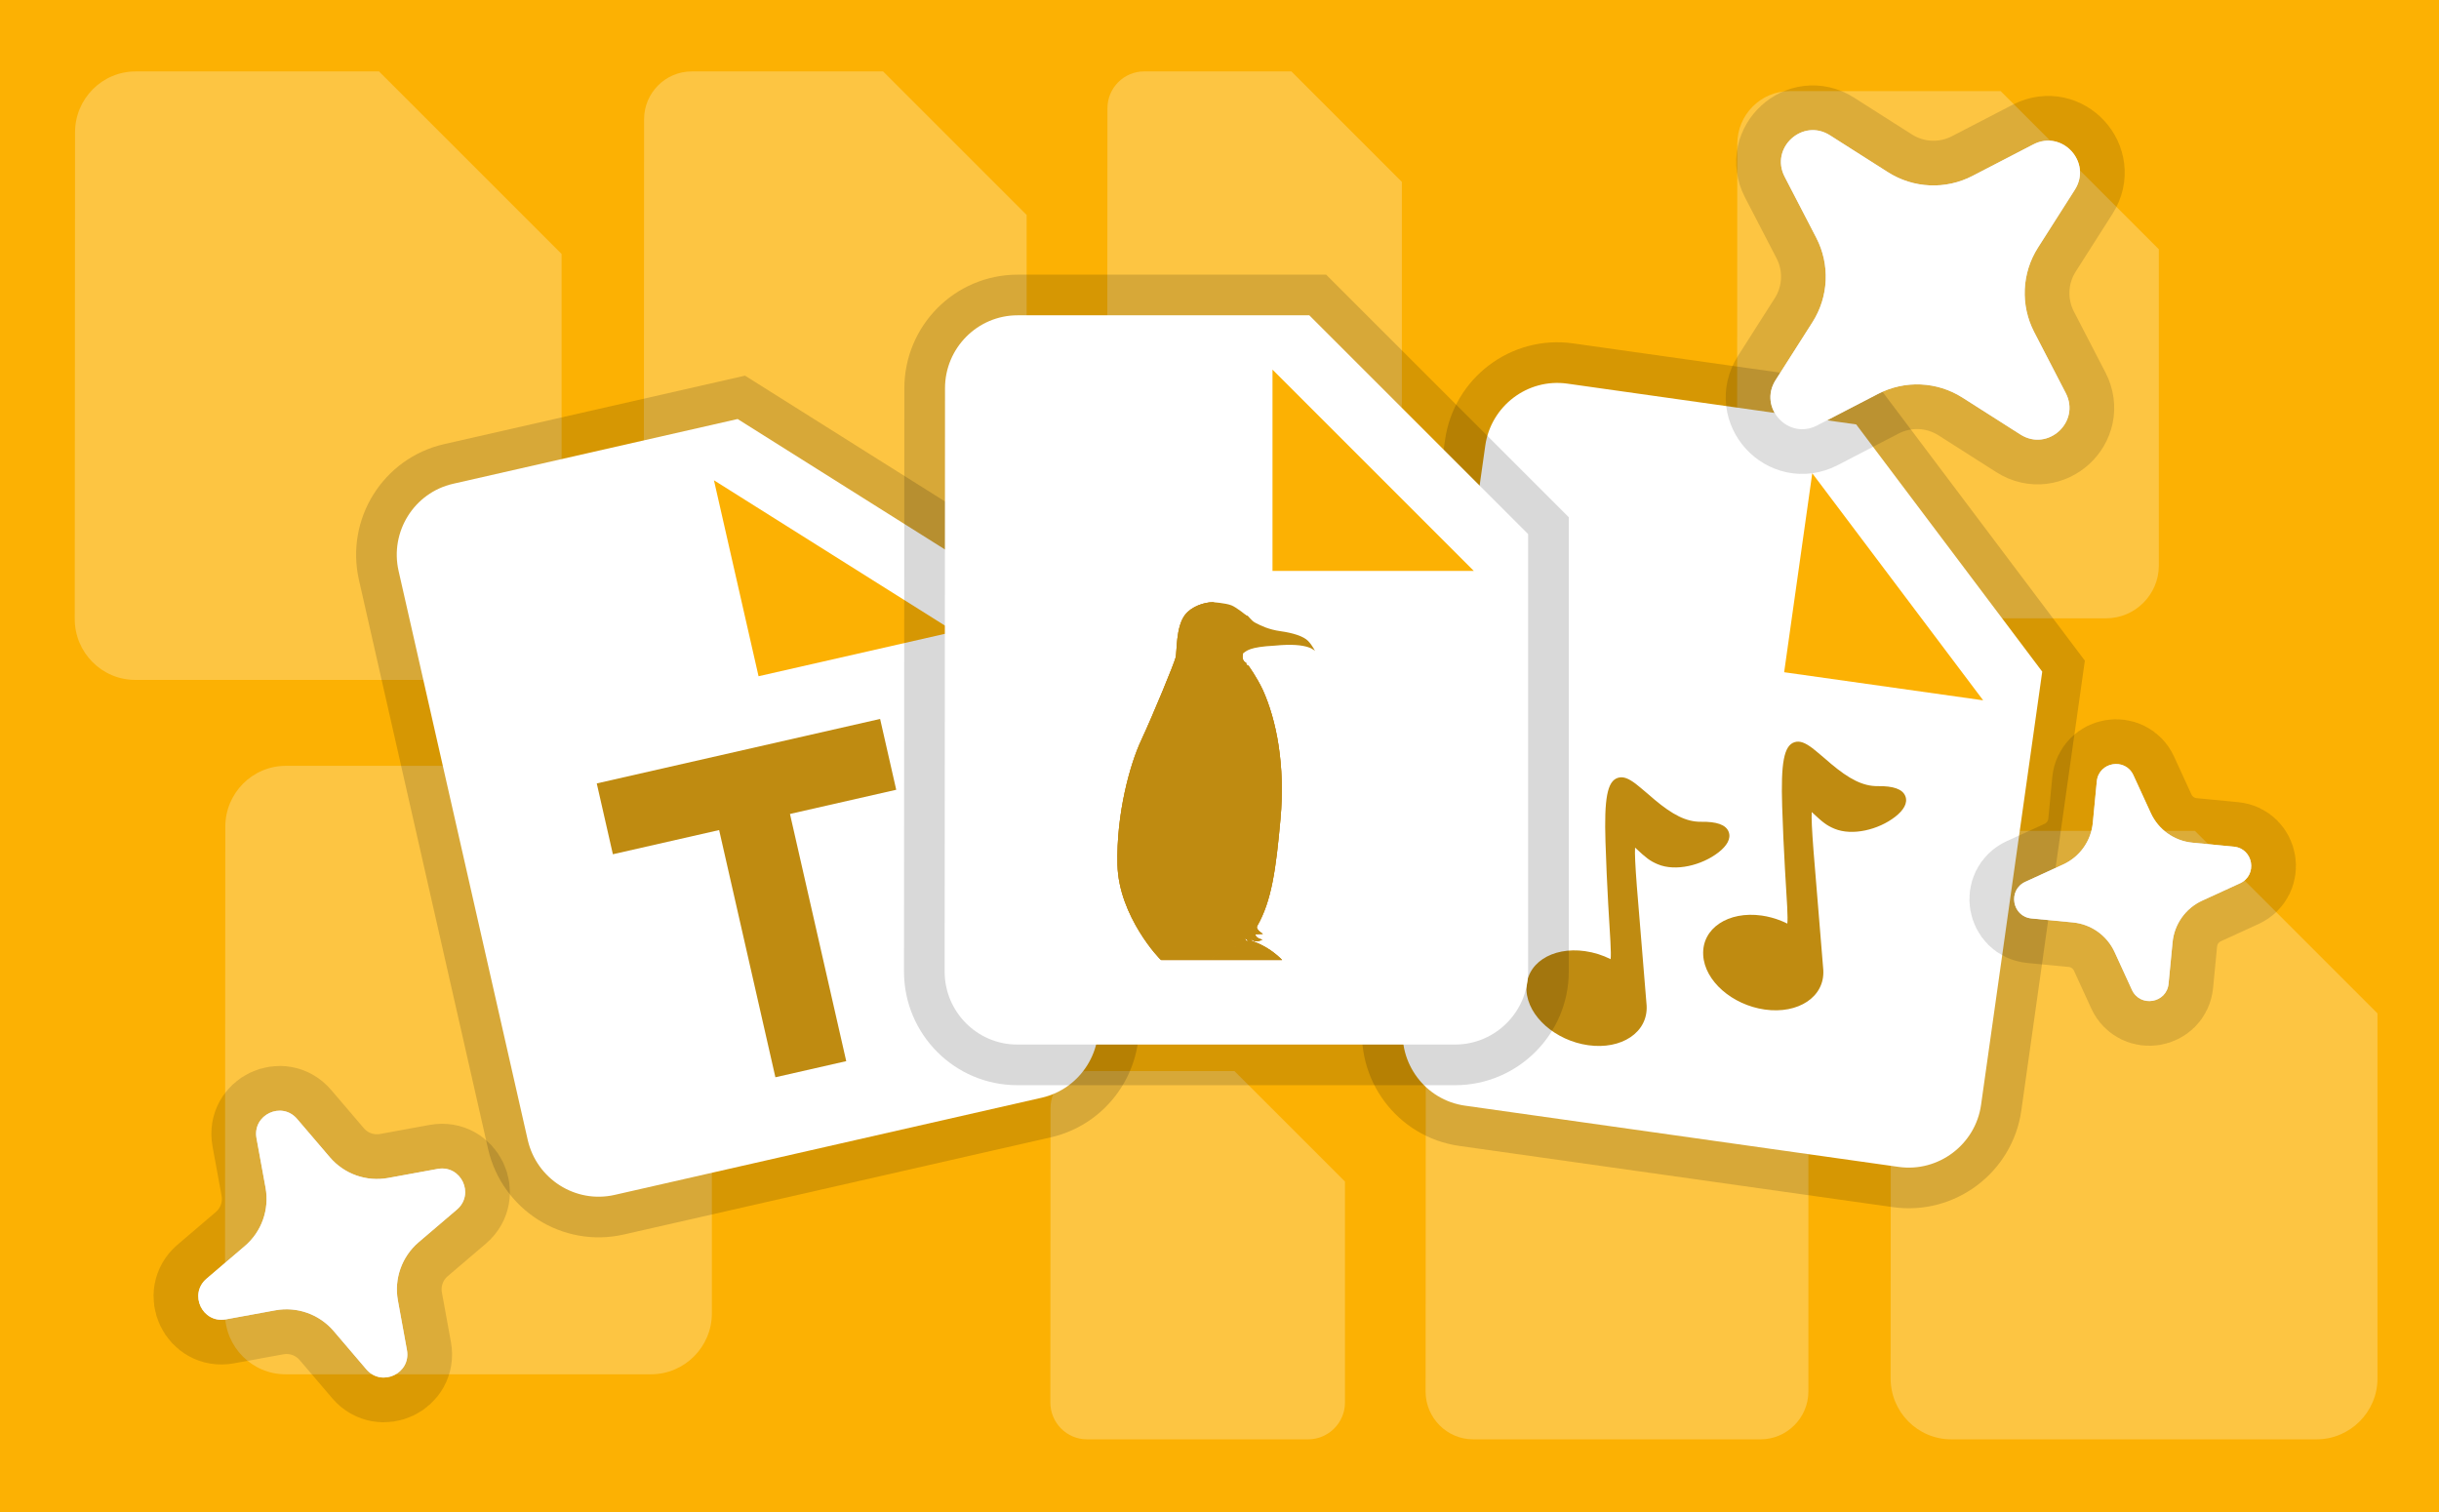
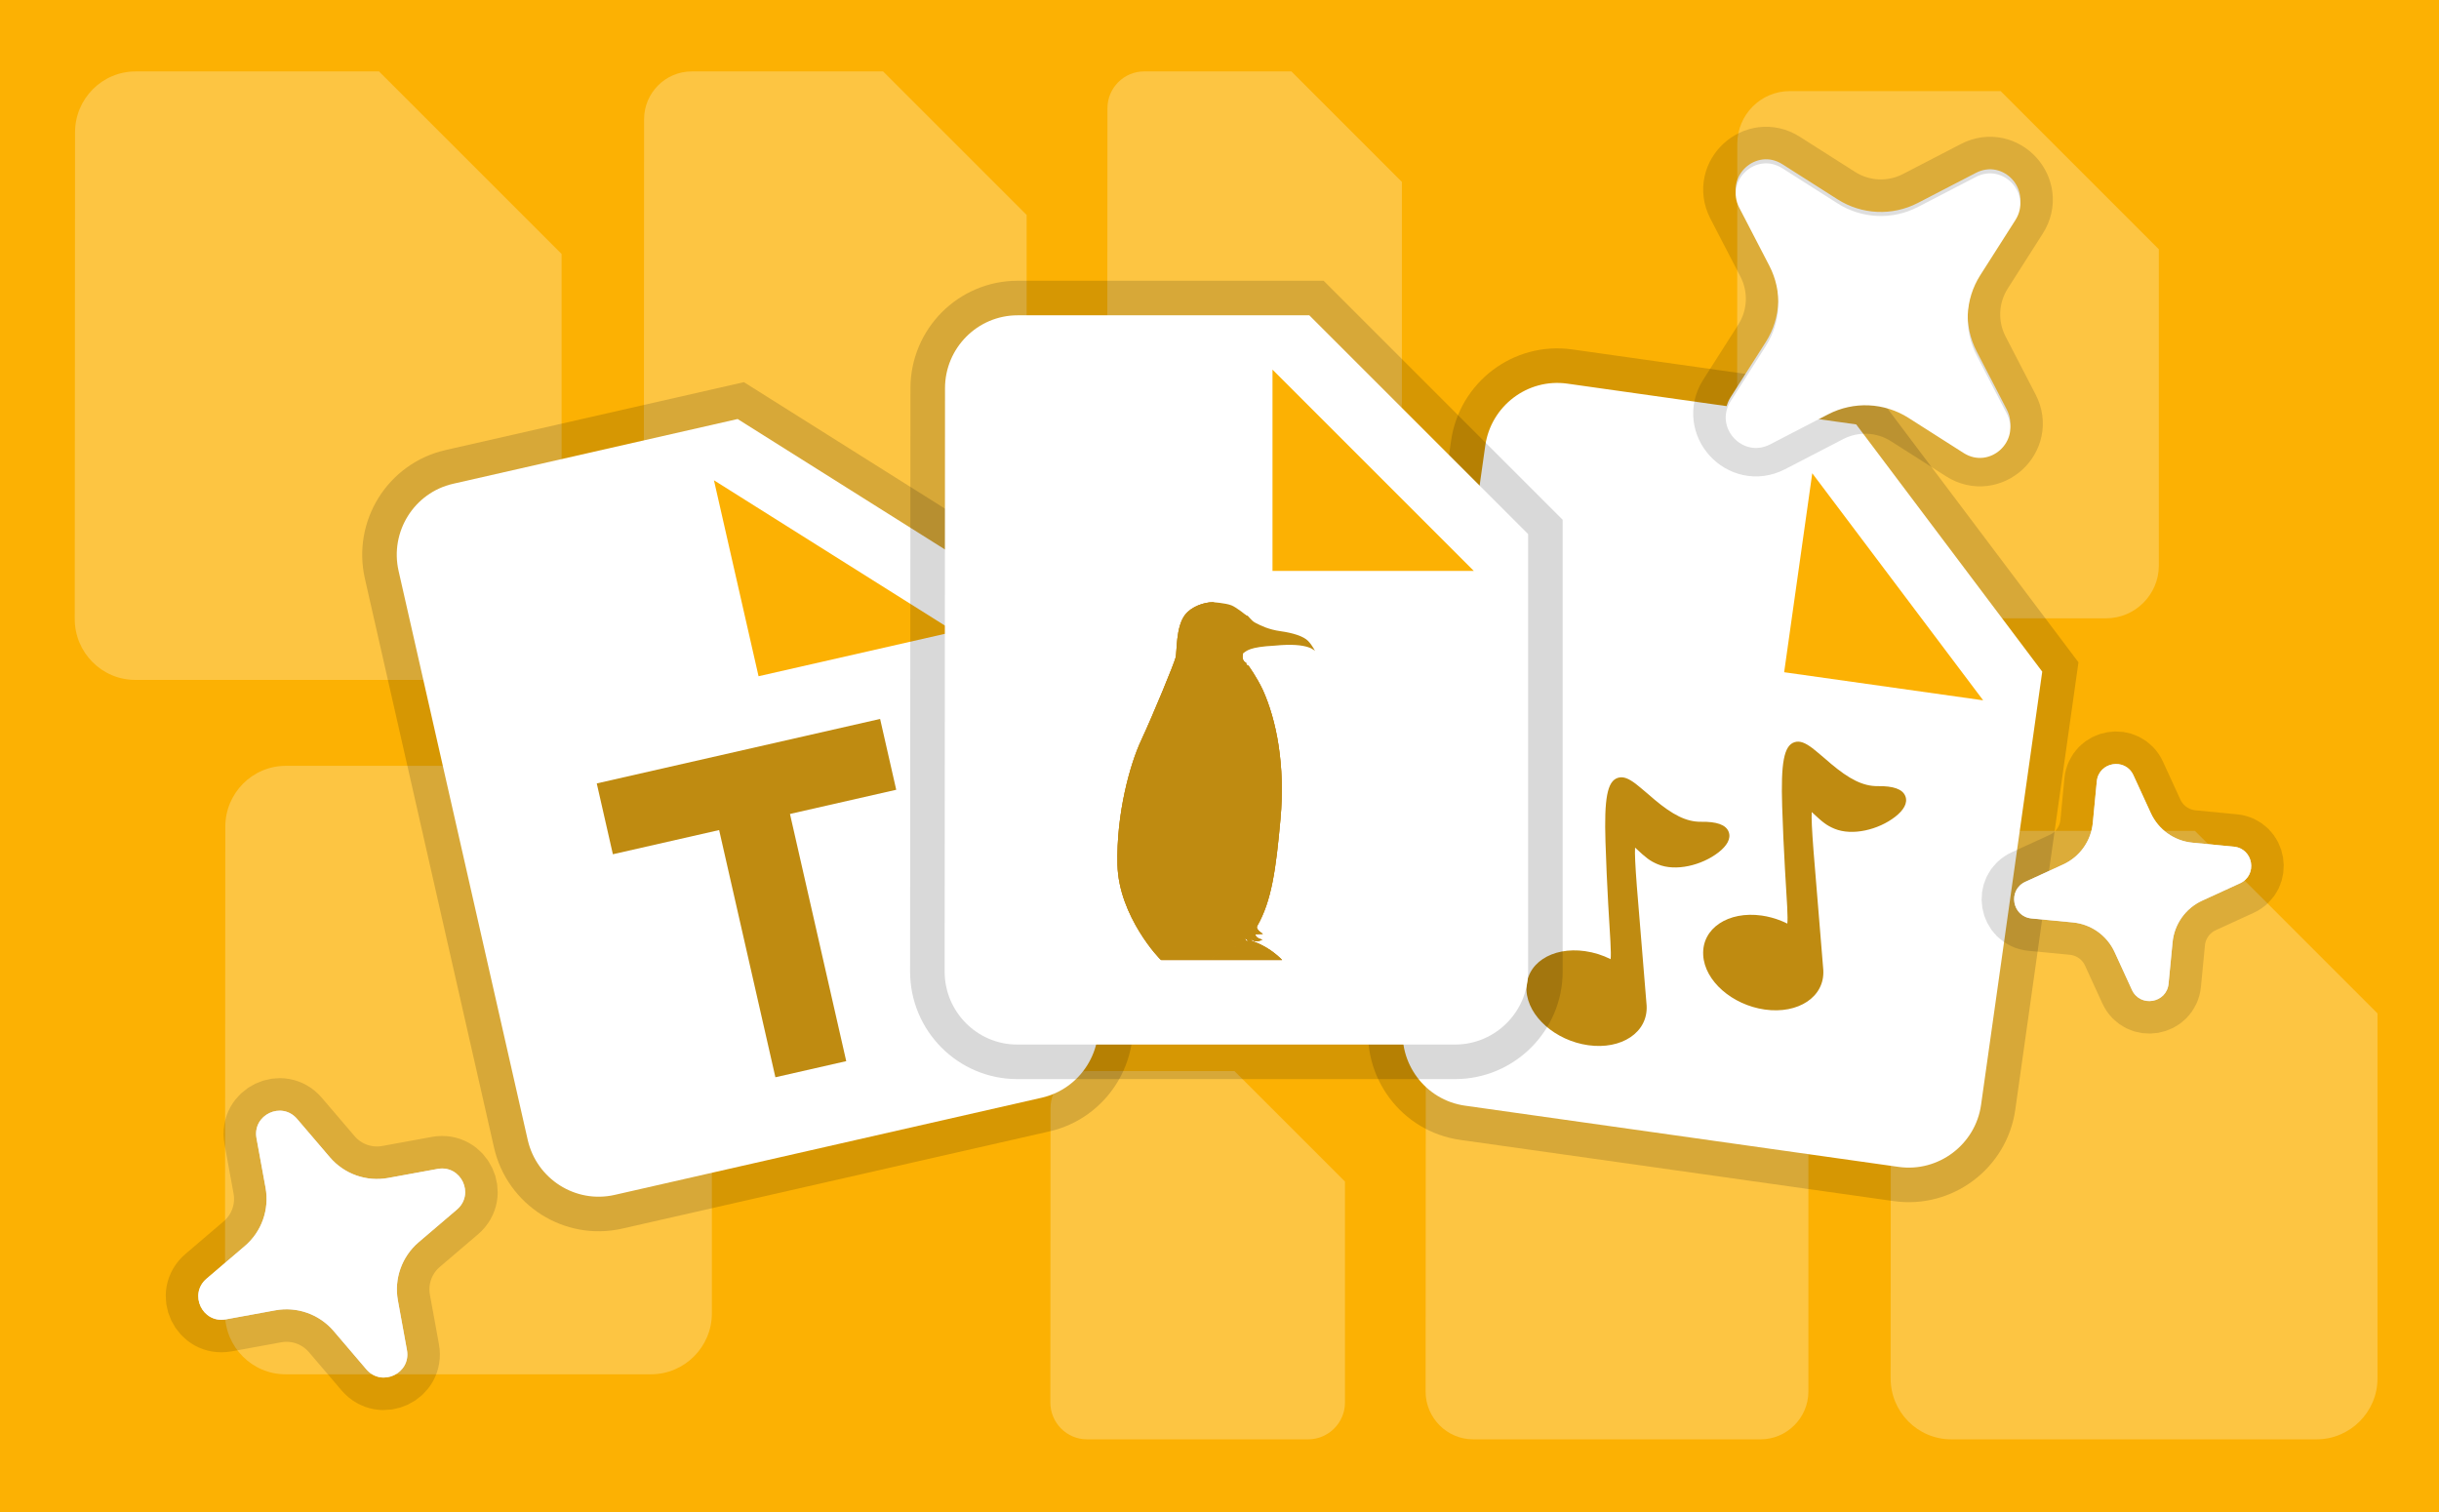
<svg xmlns="http://www.w3.org/2000/svg" version="1.1" width="300" height="186" viewBox="0,0,300,186">
-   <g transform="translate(-90.00002,-87)">
+   <g transform="translate(-90.00004,-87)">
    <g data-paper-data="{&quot;isPaintingLayer&quot;:true}" stroke-linecap="butt" stroke-linejoin="miter" stroke-miterlimit="10" stroke-dasharray="" stroke-dashoffset="0" style="mix-blend-mode: normal">
      <path d="M90,273v-186h300v186z" fill="#fcb103" fill-rule="nonzero" stroke="none" stroke-width="1" />
      <path d="M355.54,117.664v38.912c0,3.567 -2.918,6.485 -6.485,6.485h-38.945c-3.567,0 -6.453,-2.918 -6.453,-6.485l0.032,-51.883c0,-3.567 2.886,-6.485 6.453,-6.485h25.942z" data-paper-data="{&quot;index&quot;:null}" fill-opacity="0.251" fill="#ffffff" fill-rule="nonzero" stroke="none" stroke-width="1" />
      <path d="M177.56,203.664v44.912c0,4.117 -3.368,7.485 -7.485,7.485h-44.95c-4.117,0 -7.448,-3.368 -7.448,-7.485l0.037,-59.883c0,-4.117 3.331,-7.485 7.448,-7.485h29.942z" data-paper-data="{&quot;index&quot;:null}" fill-opacity="0.251" fill="#ffffff" fill-rule="nonzero" stroke="none" stroke-width="1" />
      <path d="M159.077,118.243v44.912c0,4.117 -3.368,7.485 -7.485,7.485h-44.95c-4.117,0 -7.448,-3.368 -7.448,-7.485l0.037,-59.883c0,-4.117 3.331,-7.485 7.448,-7.485h29.942z" fill-opacity="0.251" fill="#ffffff" fill-rule="nonzero" stroke="none" stroke-width="1" />
      <path d="M216.277,113.443v35.312c0,3.237 -2.648,5.885 -5.885,5.885h-35.342c-3.237,0 -5.856,-2.648 -5.856,-5.885l0.029,-47.083c0,-3.237 2.619,-5.885 5.856,-5.885h23.542z" fill-opacity="0.251" fill="#ffffff" fill-rule="nonzero" stroke="none" stroke-width="1" />
-       <path d="M262.433,109.376v27.179c0,2.491 -2.038,4.53 -4.53,4.53h-27.202c-2.491,0 -4.507,-2.038 -4.507,-4.53l0.023,-36.239c0,-2.491 2.016,-4.53 4.507,-4.53h18.12z" fill-opacity="0.251" fill="#ffffff" fill-rule="nonzero" stroke="none" stroke-width="1" />
-       <path d="M382.433,211.664v44.912c0,4.117 -3.368,7.485 -7.485,7.485h-44.95c-4.117,0 -7.448,-3.368 -7.448,-7.485l0.037,-59.883c0,-4.117 3.331,-7.485 7.448,-7.485h29.942z" data-paper-data="{&quot;index&quot;:null}" fill-opacity="0.251" fill="#ffffff" fill-rule="nonzero" stroke="none" stroke-width="1" />
-       <path d="M312.433,222.864v35.312c0,3.237 -2.648,5.885 -5.885,5.885h-35.342c-3.237,0 -5.856,-2.648 -5.856,-5.885l0.029,-47.083c0,-3.237 2.619,-5.885 5.856,-5.885h23.542z" data-paper-data="{&quot;index&quot;:null}" fill-opacity="0.251" fill="#ffffff" fill-rule="nonzero" stroke="none" stroke-width="1" />
+       <path d="M262.434,109.376v27.179c0,2.491 -2.038,4.53 -4.53,4.53h-27.202c-2.491,0 -4.507,-2.038 -4.507,-4.53l0.023,-36.239c0,-2.491 2.016,-4.53 4.507,-4.53h18.12z" fill-opacity="0.251" fill="#ffffff" fill-rule="nonzero" stroke="none" stroke-width="1" />
+       <path d="M382.434,211.664v44.912c0,4.117 -3.368,7.485 -7.485,7.485h-44.95c-4.117,0 -7.448,-3.368 -7.448,-7.485l0.037,-59.883c0,-4.117 3.331,-7.485 7.448,-7.485h29.942z" data-paper-data="{&quot;index&quot;:null}" fill-opacity="0.251" fill="#ffffff" fill-rule="nonzero" stroke="none" stroke-width="1" />
+       <path d="M312.434,222.864v35.312c0,3.237 -2.648,5.885 -5.885,5.885h-35.342c-3.237,0 -5.856,-2.648 -5.856,-5.885l0.029,-47.083c0,-3.237 2.619,-5.885 5.856,-5.885h23.542z" data-paper-data="{&quot;index&quot;:null}" fill-opacity="0.251" fill="#ffffff" fill-rule="nonzero" stroke="none" stroke-width="1" />
      <path d="M255.434,232.353v27.179c0,2.491 -2.038,4.53 -4.53,4.53h-27.202c-2.491,0 -4.507,-2.038 -4.507,-4.53l0.023,-36.239c0,-2.491 2.016,-4.53 4.507,-4.53h18.12z" data-paper-data="{&quot;index&quot;:null}" fill-opacity="0.251" fill="#ffffff" fill-rule="nonzero" stroke="none" stroke-width="1" />
      <g>
-         <path d="M341.198,169.623l-7.526,53.296c-0.69,4.885 -5.252,8.318 -10.137,7.628l-53.34,-7.533c-4.885,-0.69 -8.274,-5.245 -7.584,-10.131l10.079,-71.055c0.69,-4.885 5.207,-8.324 10.093,-7.635l35.531,5.018z" fill="none" fill-rule="nonzero" stroke-opacity="0.149" stroke="#000000" stroke-width="10" />
+         <path d="M341.198,169.623l-7.526,53.296c-0.69,4.885 -5.252,8.318 -10.137,7.628l-53.34,-7.533c-4.885,-0.69 -8.274,-5.245 -7.584,-10.131l10.079,-71.055c0.69,-4.885 5.207,-8.324 10.093,-7.635l35.531,5.018z" fill="none" fill-rule="nonzero" stroke-opacity="0.149" stroke="#000000" stroke-width="8.5" />
        <path d="M341.198,169.623l-7.526,53.296c-0.69,4.885 -5.252,8.318 -10.137,7.628l-53.34,-7.533c-4.885,-0.69 -8.274,-5.245 -7.584,-10.131l10.079,-71.055c0.69,-4.885 5.207,-8.324 10.093,-7.635l35.531,5.018z" fill="#ffffff" fill-rule="nonzero" stroke="none" stroke-width="1" />
        <path d="M309.843,200.619c0.042,-0.382 0.036,-1.02 -0.019,-2.117c-0.032,-0.619 -0.226,-3.787 -0.276,-4.673c-0.141,-2.48 -0.251,-4.906 -0.34,-7.643c-0.165,-5.27 0.197,-7.489 1.542,-7.892c0.649,-0.194 1.305,0.085 2.181,0.743c0.465,0.348 2.423,2.038 2.299,1.935c2.215,1.856 3.915,2.757 5.739,2.734c1.9,-0.026 3.061,0.358 3.397,1.248c0.315,0.833 -0.225,1.727 -1.264,2.53c-2.054,1.593 -5.275,2.379 -7.472,1.458c-0.963,-0.409 -1.428,-0.779 -2.681,-1.953l-0.104,-0.097c-0.045,0.73 0.022,2.165 0.219,4.756c0.128,1.678 0.953,11.549 1.204,14.674l0,0.015c0.19,3.303 -3.094,5.432 -7.191,4.854c-4.008,-0.566 -7.409,-3.516 -7.58,-6.696c-0.191,-3.307 3.096,-5.444 7.189,-4.867c0.819,0.116 1.626,0.335 2.41,0.651c0.267,0.108 0.511,0.219 0.743,0.337zM288.109,204.992c0.043,-0.389 0.035,-1.036 -0.025,-2.162c-0.03,-0.576 -0.22,-3.68 -0.276,-4.67c-0.138,-2.455 -0.244,-4.868 -0.332,-7.589c-0.165,-5.27 0.198,-7.489 1.542,-7.89c0.651,-0.194 1.305,0.082 2.181,0.743c0.466,0.348 2.423,2.037 2.299,1.934c2.214,1.856 3.912,2.757 5.734,2.733c1.899,-0.03 3.061,0.353 3.398,1.243c0.315,0.833 -0.225,1.726 -1.262,2.53c-2.057,1.594 -5.277,2.377 -7.469,1.451c-0.961,-0.409 -1.426,-0.778 -2.679,-1.952l-0.105,-0.096c-0.045,0.73 0.022,2.165 0.219,4.755c0.128,1.679 0.95,11.552 1.203,14.675l0.001,0.016c0.176,3.302 -3.109,5.44 -7.19,4.864c-4.004,-0.565 -7.405,-3.522 -7.588,-6.712c-0.179,-3.305 3.109,-5.438 7.197,-4.86c1.102,0.156 2.171,0.493 3.153,0.987z" fill="#bf8b11" fill-rule="evenodd" stroke-opacity="0.1" stroke="#000000" stroke-width="0" />
        <path d="M309.453,169.695l3.457,-24.478l21.021,27.934z" data-paper-data="{&quot;noHover&quot;:false,&quot;origItem&quot;:[&quot;Path&quot;,{&quot;applyMatrix&quot;:true,&quot;segments&quot;:[[442.12499,125.75002],[407.75,91.37503],[407.75,125.75004]],&quot;closed&quot;:true,&quot;fillColor&quot;:[0,0,0,1]}]}" fill="#fcb103" fill-rule="nonzero" stroke="none" stroke-width="0.5" />
      </g>
      <g fill-rule="nonzero">
-         <path d="M212.942,158.816l11.944,52.483c1.095,4.811 -1.945,9.643 -6.756,10.738l-52.526,11.954c-4.811,1.095 -9.599,-1.955 -10.694,-6.766l-15.882,-69.987c-1.095,-4.811 1.902,-9.633 6.713,-10.728l34.988,-7.963z" fill="none" stroke-opacity="0.149" stroke="#000000" stroke-width="10" />
+         <path d="M212.942,158.816l11.944,52.483c1.095,4.811 -1.945,9.643 -6.756,10.738l-52.526,11.954c-4.811,1.095 -9.599,-1.955 -10.694,-6.766l-15.882,-69.987c-1.095,-4.811 1.902,-9.633 6.713,-10.728l34.988,-7.963z" fill="none" stroke-opacity="0.149" stroke="#000000" stroke-width="8.5" />
        <path d="M212.942,158.816l11.944,52.483c1.095,4.811 -1.945,9.643 -6.756,10.738l-52.526,11.954c-4.811,1.095 -9.599,-1.955 -10.694,-6.766l-15.882,-69.987c-1.095,-4.811 1.902,-9.633 6.713,-10.728l34.988,-7.963z" fill="#ffffff" stroke="none" stroke-width="1" />
        <path d="M185.375,219.521l-7.932,-34.852l8.713,-1.983l7.932,34.852z" data-paper-data="{&quot;noHover&quot;:false,&quot;origItem&quot;:[&quot;Path&quot;,{&quot;applyMatrix&quot;:true,&quot;segments&quot;:[[127.93334,157.21668],[108.33334,157.21668],[108.33334,162.11668],[127.93334,162.11668]],&quot;closed&quot;:true,&quot;fillColor&quot;:[0,0,0,1]}]}" fill="#bf8b11" stroke="none" stroke-width="0.5" />
        <path d="M200.237,184.154l-34.852,7.932l-1.983,-8.713l34.852,-7.932z" data-paper-data="{&quot;noHover&quot;:false,&quot;origItem&quot;:[&quot;Path&quot;,{&quot;applyMatrix&quot;:true,&quot;segments&quot;:[[127.93334,147.41668],[108.33334,147.41668],[108.33334,152.31668],[127.93334,152.31668]],&quot;closed&quot;:true,&quot;fillColor&quot;:[0,0,0,1]}]}" fill="#bf8b11" stroke="none" stroke-width="0.5" />
        <path d="M183.303,170.187l-5.486,-24.104l29.59,18.618z" data-paper-data="{&quot;noHover&quot;:false,&quot;origItem&quot;:[&quot;Path&quot;,{&quot;applyMatrix&quot;:true,&quot;segments&quot;:[[681.24998,262.5],[612.5,193.75002],[612.5,262.50004]],&quot;closed&quot;:true,&quot;fillColor&quot;:[0,0,0,1]}]}" fill="#fcb103" stroke="none" stroke-width="0.5" />
      </g>
      <g fill-rule="nonzero">
-         <path d="M277.96,152.699v53.825c0,4.934 -4.037,8.971 -8.971,8.971h-53.87c-4.934,0 -8.926,-4.037 -8.926,-8.971l0.045,-71.766c0,-4.934 3.992,-8.971 8.926,-8.971h35.883z" fill="none" stroke-opacity="0.149" stroke="#000000" stroke-width="10" />
+         <path d="M277.96,152.699v53.825c0,4.934 -4.037,8.971 -8.971,8.971h-53.87c-4.934,0 -8.926,-4.037 -8.926,-8.971l0.045,-71.766c0,-4.934 3.992,-8.971 8.926,-8.971h35.883z" fill="none" stroke-opacity="0.149" stroke="#000000" stroke-width="8.5" />
        <path d="M277.96,152.699v53.825c0,4.934 -4.037,8.971 -8.971,8.971h-53.87c-4.934,0 -8.926,-4.037 -8.926,-8.971l0.045,-71.766c0,-4.934 3.992,-8.971 8.926,-8.971h35.883z" fill="#ffffff" stroke="none" stroke-width="1" />
        <path d="M246.519,157.228v-24.757l24.757,24.757z" data-paper-data="{&quot;noHover&quot;:false,&quot;origItem&quot;:[&quot;Path&quot;,{&quot;applyMatrix&quot;:true,&quot;segments&quot;:[[81.74375,131.7125],[61.7375,111.70626],[61.7375,131.71251]],&quot;closed&quot;:true,&quot;fillColor&quot;:[0,0,0,1]}]}" fill="#fcb103" stroke="none" stroke-width="0.5" />
        <g stroke="none" stroke-width="1">
          <path d="M243.555,168.881c0,0 1.009,1.368 1.776,2.999c1.685,3.73 2.768,9.266 2.168,15.891c-0.553,6.11 -1.075,10.032 -2.86,13.142c-0.245,0.426 0.703,0.973 0.703,0.973c-0.401,0 -0.934,0.049 -0.934,0.049c0.04,0.504 0.873,0.656 0.873,0.656c-1.006,0.493 -1.394,-0.054 -1.477,-0.201c0.059,0.146 0.147,0.283 0.234,0.396c0.164,0.038 0.26,0.083 0.26,0.083c2.071,0.751 3.399,2.223 3.399,2.223h-8.814c0.359,-0.366 0.773,-0.66 1.194,-0.895c-0.467,0.251 -0.899,0.55 -1.194,0.895h-6.057c-0.12,0 -5.214,-5.364 -5.375,-11.696c-0.161,-6.332 1.571,-12.432 2.888,-15.261c1.529,-3.285 4.086,-9.518 4.267,-10.26c0.18,-0.741 0.007,-3.754 1.165,-5.252c0.805,-1.04 2.38,-1.542 3.423,-1.542l4.166,1.664c1.655,1.83 -0.271,4.053 -0.271,4.053c0,0 -0.676,1.346 0.186,1.733c0.001,0.32 0.28,0.35 0.28,0.35zM243.125,202.361c-0,-0 -0.001,-0 -0.001,-0.001c0.042,0.147 0.112,0.281 0.192,0.399c0.075,-0.011 0.148,-0.018 0.217,-0.02c-0.241,-0.179 -0.396,-0.364 -0.408,-0.378zM242.045,203.443c0.012,-0.012 0.023,-0.023 0.035,-0.034c-0.22,0.062 -0.487,0.146 -0.776,0.25c0.272,-0.092 0.524,-0.163 0.741,-0.216z" fill="#e3a066" />
          <path d="M244.298,202.87c2.071,0.751 3.399,2.223 3.399,2.223h-8.814c0.359,-0.366 0.773,-0.66 1.194,-0.895c-0.467,0.251 -0.899,0.55 -1.194,0.895h-6.057c-0.12,0 -5.214,-5.364 -5.375,-11.696c-0.161,-6.332 1.571,-12.432 2.888,-15.261c1.529,-3.285 4.086,-9.518 4.267,-10.26c0.18,-0.741 0.007,-3.754 1.165,-5.252c0.805,-1.04 2.38,-1.542 3.423,-1.542l4.166,1.664c0.14,-0.131 0.454,0.567 1.068,0.877c0.657,0.333 1.579,0.817 3.098,1.028c1.519,0.212 2.828,0.62 3.384,1.21c0.557,0.59 0.842,1.24 0.842,1.24c0,0 -0.707,-1.104 -4.919,-0.68c-3.203,0.165 -3.475,0.646 -3.947,0.954c-0.095,0.415 -0.099,0.938 0.388,1.156c0.001,0.32 0.28,0.35 0.28,0.35c0,0 1.009,1.368 1.776,2.999c1.685,3.73 2.768,9.266 2.168,15.891c-0.553,6.11 -1.075,10.032 -2.86,13.142c-0.245,0.426 0.703,0.973 0.703,0.973c-0.401,0 -0.934,0.049 -0.934,0.049c0.04,0.504 0.873,0.656 0.873,0.656c-1.006,0.493 -1.394,-0.054 -1.477,-0.201c0.059,0.146 0.147,0.283 0.234,0.396c0.164,0.038 0.26,0.083 0.26,0.083zM242.045,203.443c0.012,-0.012 0.023,-0.023 0.035,-0.034c-0.22,0.062 -0.487,0.146 -0.776,0.25c0.272,-0.092 0.524,-0.163 0.741,-0.216zM243.317,202.76c0.075,-0.011 0.148,-0.018 0.217,-0.02c-0.241,-0.179 -0.396,-0.364 -0.408,-0.378c-0,-0 -0.001,-0 -0.001,-0.001c0.042,0.147 0.112,0.281 0.192,0.399z" fill="#bf8b11" />
          <path d="M243.089,166.799c0,0 -0.676,1.346 0.186,1.733c0.001,0.32 0.28,0.35 0.28,0.35c0,0 1.009,1.368 1.776,2.999c1.685,3.73 2.768,9.266 2.168,15.891c-0.553,6.11 -1.075,10.032 -2.86,13.142c-0.245,0.426 0.703,0.973 0.703,0.973c-0.401,0 -0.934,0.049 -0.934,0.049c0.04,0.504 0.873,0.656 0.873,0.656c-1.006,0.493 -1.394,-0.054 -1.477,-0.201c0.059,0.146 0.147,0.283 0.234,0.396c0.164,0.038 0.26,0.083 0.26,0.083c2.071,0.751 3.399,2.223 3.399,2.223h-8.814c0.359,-0.366 0.773,-0.66 1.194,-0.895c-0.467,0.251 -0.899,0.55 -1.194,0.895h-6.057c-0.12,0 -5.214,-5.364 -5.375,-11.696c-0.161,-6.332 1.571,-12.432 2.888,-15.261c1.529,-3.285 4.086,-9.518 4.267,-10.26c0.18,-0.741 0.007,-3.754 1.165,-5.252c0.805,-1.04 2.38,-1.542 3.423,-1.542c0,0 1.54,0.09 2.293,0.391c0.602,0.24 1.873,1.273 1.873,1.273c1.655,1.83 -0.271,4.053 -0.271,4.053zM243.125,202.361c-0,-0 -0.001,-0 -0.001,-0.001c0.042,0.147 0.112,0.281 0.192,0.399c0.075,-0.011 0.148,-0.018 0.217,-0.02c-0.241,-0.179 -0.396,-0.364 -0.408,-0.378zM242.045,203.443c0.012,-0.012 0.023,-0.023 0.035,-0.034c-0.22,0.062 -0.487,0.146 -0.776,0.25c0.272,-0.092 0.524,-0.163 0.741,-0.216z" fill="#bf8b11" />
        </g>
      </g>
      <g fill="#ffffff" fill-rule="evenodd">
-         <path d="M120.11,240.286c2.072,-1.765 3.045,-4.501 2.554,-7.178l-1.114,-6.088c-0.524,-2.88 3.097,-4.6 4.995,-2.373l4.02,4.706c1.764,2.071 4.499,3.045 7.175,2.556l6.088,-1.114c2.88,-0.524 4.6,3.097 2.375,4.999l-4.708,4.017c-2.069,1.765 -3.041,4.498 -2.552,7.172l1.11,6.09c0.527,2.878 -3.093,4.598 -4.995,2.374l-4.017,-4.708c-1.766,-2.07 -4.501,-3.041 -7.176,-2.55l-6.088,1.114c-2.879,0.523 -4.6,-3.097 -2.375,-4.999z" stroke-opacity="0.129" stroke="#000000" stroke-width="11" />
+         <path d="M120.11,240.286c2.072,-1.765 3.045,-4.501 2.554,-7.178l-1.114,-6.088c-0.524,-2.88 3.097,-4.6 4.995,-2.373l4.02,4.706c1.764,2.071 4.499,3.045 7.175,2.556l6.088,-1.114c2.88,-0.524 4.6,3.097 2.375,4.999l-4.708,4.017c-2.069,1.765 -3.041,4.498 -2.552,7.172l1.11,6.09c0.527,2.878 -3.093,4.598 -4.995,2.374l-4.017,-4.708c-1.766,-2.07 -4.501,-3.041 -7.176,-2.55l-6.088,1.114c-2.879,0.523 -4.6,-3.097 -2.375,-4.999z" stroke-opacity="0.129" stroke="#000000" stroke-width="8" />
        <path d="M120.11,240.286c2.072,-1.765 3.045,-4.501 2.554,-7.178l-1.114,-6.088c-0.524,-2.88 3.097,-4.6 4.995,-2.373l4.02,4.706c1.764,2.071 4.499,3.045 7.175,2.556l6.088,-1.114c2.88,-0.524 4.6,3.097 2.375,4.999l-4.708,4.017c-2.069,1.765 -3.041,4.498 -2.552,7.172l1.11,6.09c0.527,2.878 -3.093,4.598 -4.995,2.374l-4.017,-4.708c-1.766,-2.07 -4.501,-3.041 -7.176,-2.55l-6.088,1.114c-2.879,0.523 -4.6,-3.097 -2.375,-4.999z" stroke="none" stroke-width="1" />
      </g>
      <g fill="#ffffff" fill-rule="evenodd">
-         <path d="M312.938,126.635c1.999,-3.133 2.176,-7.095 0.464,-10.393l-3.888,-7.503c-1.835,-3.551 2.204,-7.245 5.572,-5.096l7.131,4.537c3.132,1.998 7.091,2.177 10.39,0.468l7.503,-3.888c3.551,-1.835 7.245,2.204 5.1,5.577l-4.54,7.127c-1.995,3.131 -2.172,7.088 -0.464,10.385l3.885,7.507c1.839,3.547 -2.2,7.241 -5.573,5.097l-7.127,-4.54c-3.133,-1.996 -7.092,-2.171 -10.39,-0.46l-7.504,3.889c-3.55,1.835 -7.244,-2.205 -5.1,-5.577z" stroke-opacity="0.129" stroke="#000000" stroke-width="11" />
-         <path d="M312.938,126.635c1.999,-3.133 2.176,-7.095 0.464,-10.393l-3.888,-7.503c-1.835,-3.551 2.204,-7.245 5.572,-5.096l7.131,4.537c3.132,1.998 7.091,2.177 10.39,0.468l7.503,-3.888c3.551,-1.835 7.245,2.204 5.1,5.577l-4.54,7.127c-1.995,3.131 -2.172,7.088 -0.464,10.385l3.885,7.507c1.839,3.547 -2.2,7.241 -5.573,5.097l-7.127,-4.54c-3.133,-1.996 -7.092,-2.171 -10.39,-0.46l-7.504,3.889c-3.55,1.835 -7.244,-2.205 -5.1,-5.577z" stroke="none" stroke-width="1" />
+         <path d="M307.188,129.081c1.902,-2.982 2.071,-6.751 0.441,-9.891l-3.7,-7.14c-1.746,-3.379 2.098,-6.895 5.303,-4.85l6.786,4.317c2.98,1.902 6.748,2.071 9.887,0.445l7.14,-3.7c3.379,-1.746 6.895,2.098 4.854,5.307l-4.321,6.782c-1.898,2.98 -2.067,6.746 -0.441,9.883l3.697,7.144c1.75,3.376 -2.093,6.891 -5.303,4.85l-6.782,-4.321c-2.982,-1.899 -6.749,-2.066 -9.887,-0.437l-7.141,3.701c-3.378,1.746 -6.894,-2.098 -4.854,-5.307z" stroke-opacity="0.129" stroke="#000000" stroke-width="8" />
+         <path d="M307.188,129.581c1.902,-2.982 2.071,-6.751 0.441,-9.891l-3.7,-7.14c-1.746,-3.379 2.098,-6.895 5.303,-4.85l6.786,4.317c2.98,1.902 6.748,2.071 9.887,0.445l7.14,-3.7c3.379,-1.746 6.895,2.098 4.854,5.307l-4.321,6.782c-1.898,2.98 -2.067,6.746 -0.441,9.883l3.697,7.144c1.75,3.376 -2.093,6.891 -5.303,4.85l-6.782,-4.321c-2.982,-1.899 -6.749,-2.066 -9.887,-0.437l-7.141,3.701c-3.378,1.746 -6.894,-2.098 -4.854,-5.307z" stroke="none" stroke-width="1" />
      </g>
      <g fill="#ffffff" fill-rule="evenodd">
-         <path d="M343.771,193.344c2.045,-0.935 3.436,-2.89 3.649,-5.129l0.489,-5.09c0.234,-2.407 3.5,-2.957 4.505,-0.759l2.133,4.647c0.935,2.044 2.888,3.435 5.126,3.65l5.09,0.489c2.407,0.234 2.957,3.5 0.76,4.509l-4.648,2.13c-2.042,0.936 -3.432,2.889 -3.647,5.125l-0.492,5.091c-0.231,2.406 -3.496,2.957 -4.506,0.76l-2.13,-4.648c-0.937,-2.043 -2.891,-3.433 -5.128,-3.646l-5.09,-0.488c-2.407,-0.234 -2.957,-3.5 -0.76,-4.509z" stroke-opacity="0.129" stroke="#000000" stroke-width="11" />
+         <path d="M343.771,193.344c2.045,-0.935 3.436,-2.89 3.649,-5.129l0.489,-5.09c0.234,-2.407 3.5,-2.957 4.505,-0.759l2.133,4.647c0.935,2.044 2.888,3.435 5.126,3.65l5.09,0.489c2.407,0.234 2.957,3.5 0.76,4.509l-4.648,2.13c-2.042,0.936 -3.432,2.889 -3.647,5.125l-0.492,5.091c-0.231,2.406 -3.496,2.957 -4.506,0.76l-2.13,-4.648c-0.937,-2.043 -2.891,-3.433 -5.128,-3.646l-5.09,-0.488c-2.407,-0.234 -2.957,-3.5 -0.76,-4.509z" stroke-opacity="0.129" stroke="#000000" stroke-width="8" />
        <path d="M343.771,193.344c2.045,-0.935 3.436,-2.89 3.649,-5.129l0.489,-5.09c0.234,-2.407 3.5,-2.957 4.505,-0.759l2.133,4.647c0.935,2.044 2.888,3.435 5.126,3.65l5.09,0.489c2.407,0.234 2.957,3.5 0.76,4.509l-4.648,2.13c-2.042,0.936 -3.432,2.889 -3.647,5.125l-0.492,5.091c-0.231,2.406 -3.496,2.957 -4.506,0.76l-2.13,-4.648c-0.937,-2.043 -2.891,-3.433 -5.128,-3.646l-5.09,-0.488c-2.407,-0.234 -2.957,-3.5 -0.76,-4.509z" stroke="none" stroke-width="1" />
      </g>
    </g>
  </g>
</svg>
